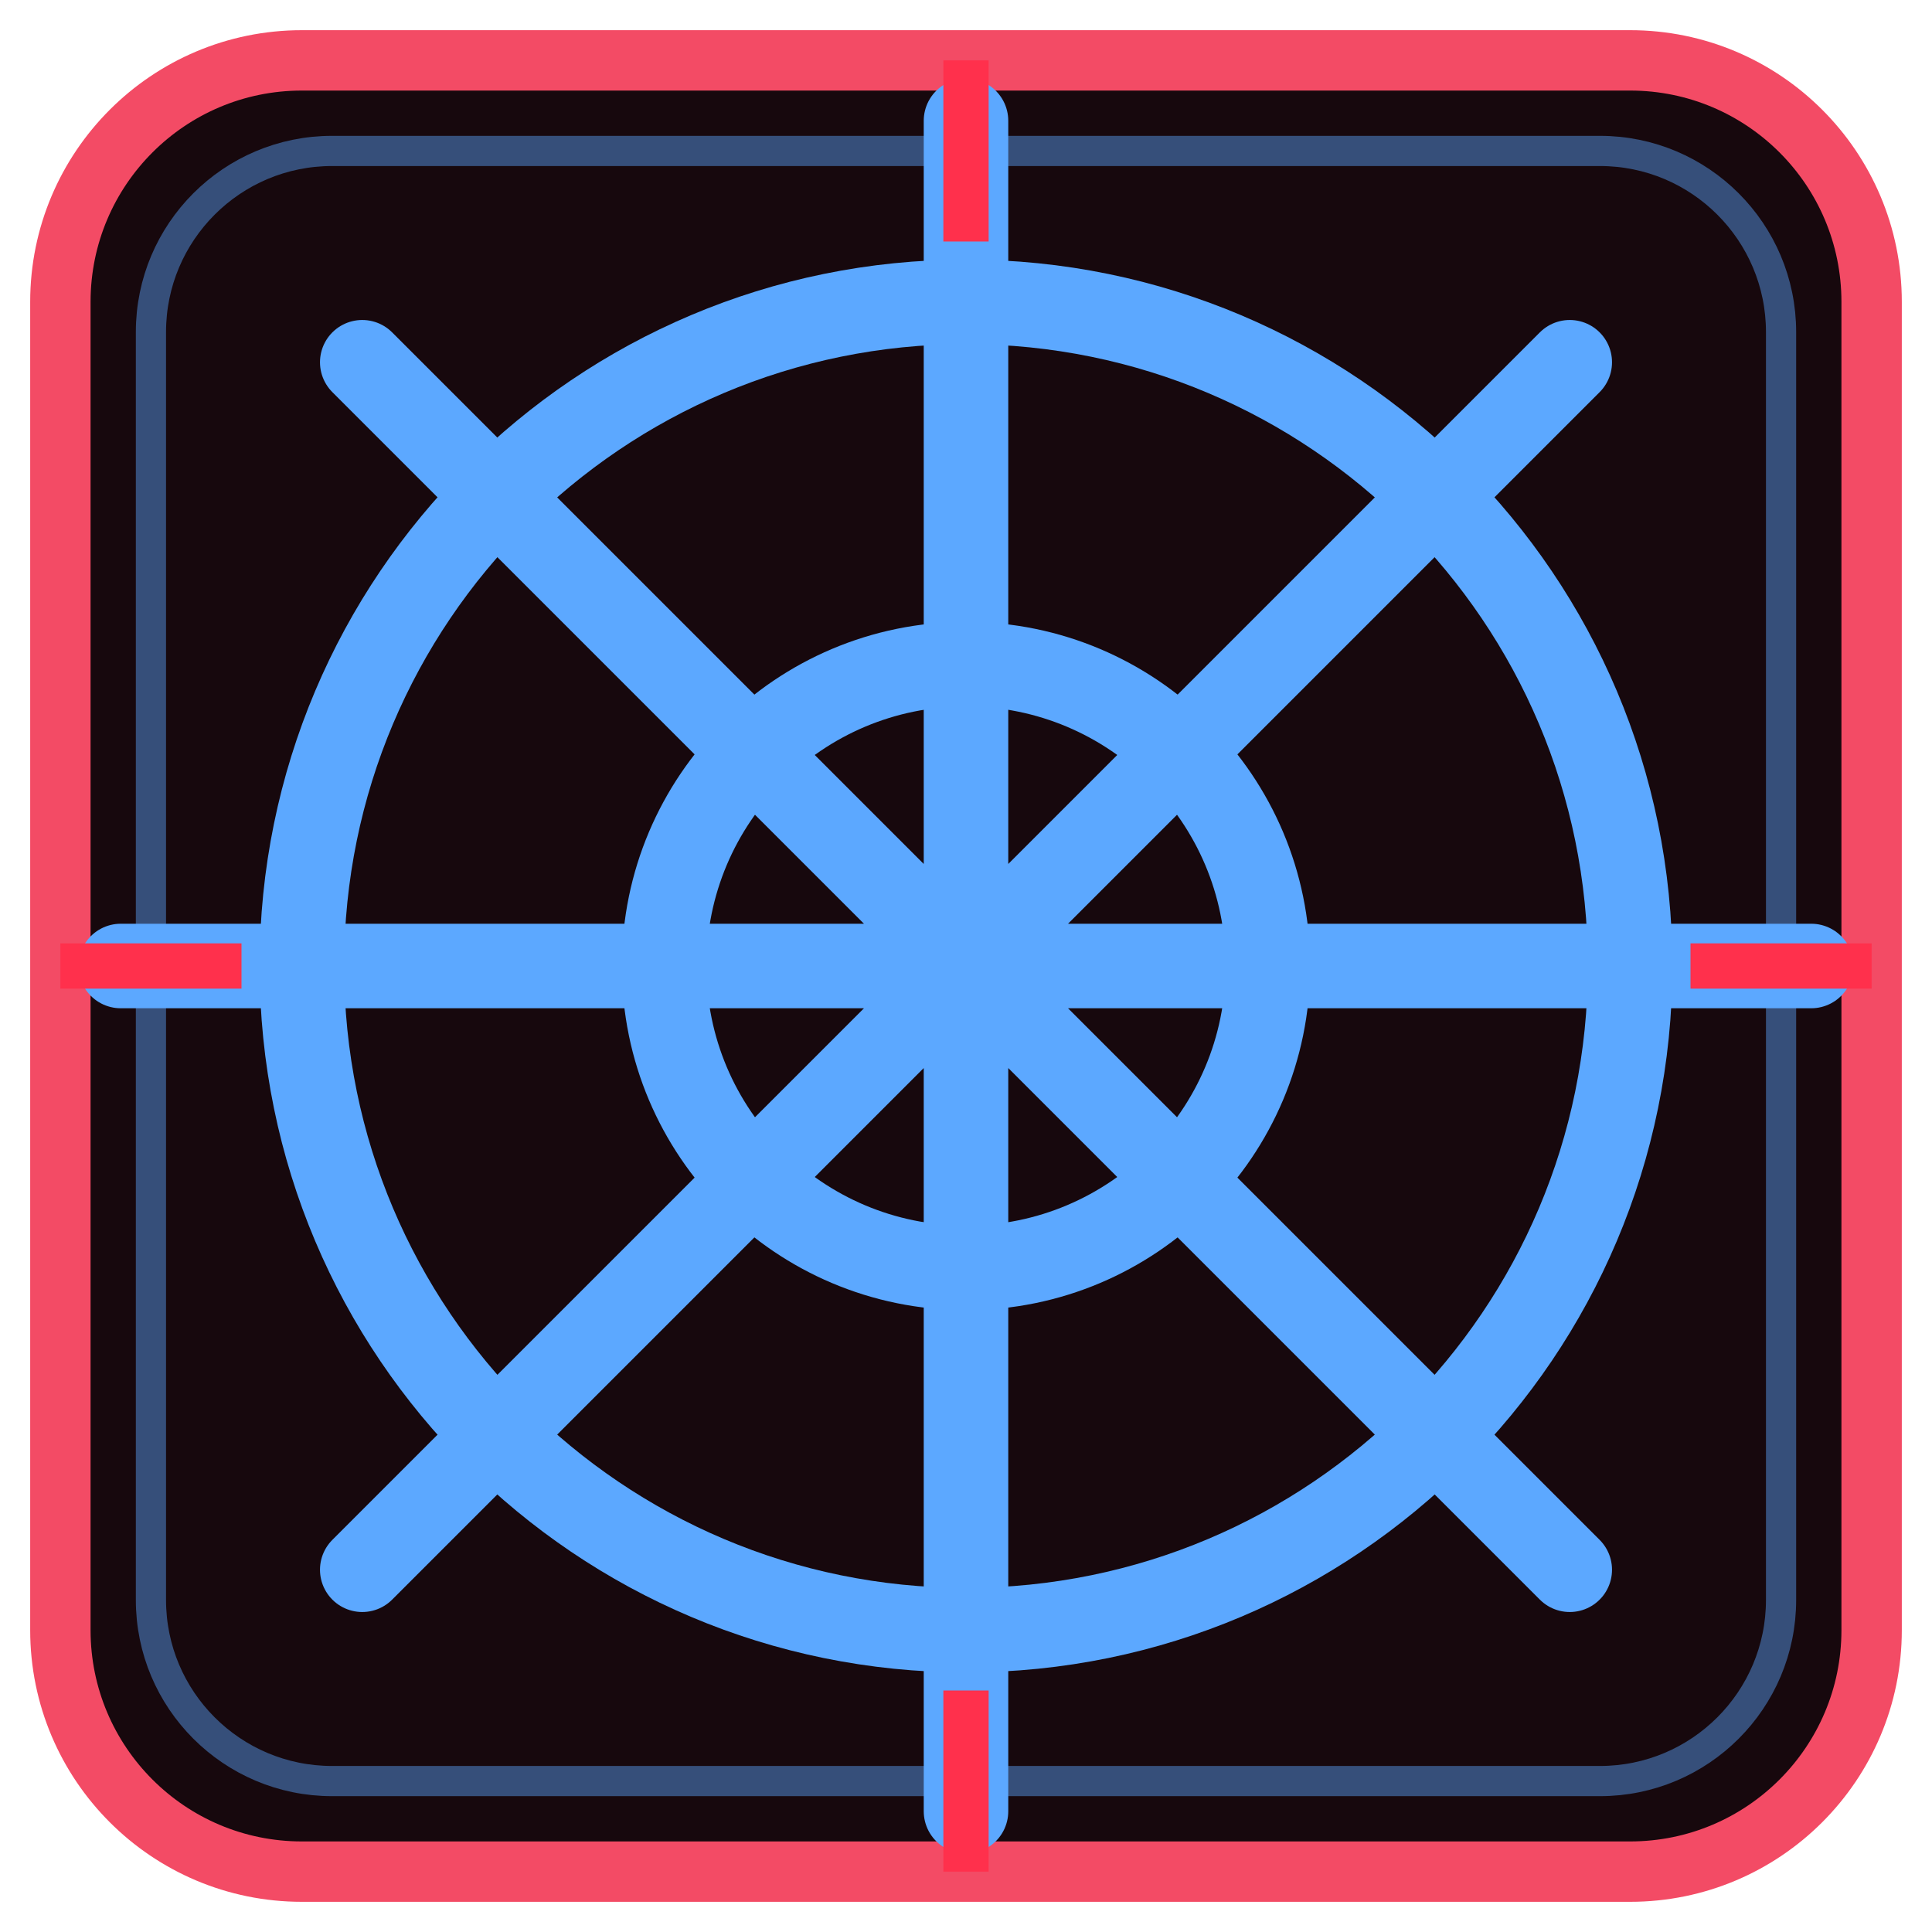
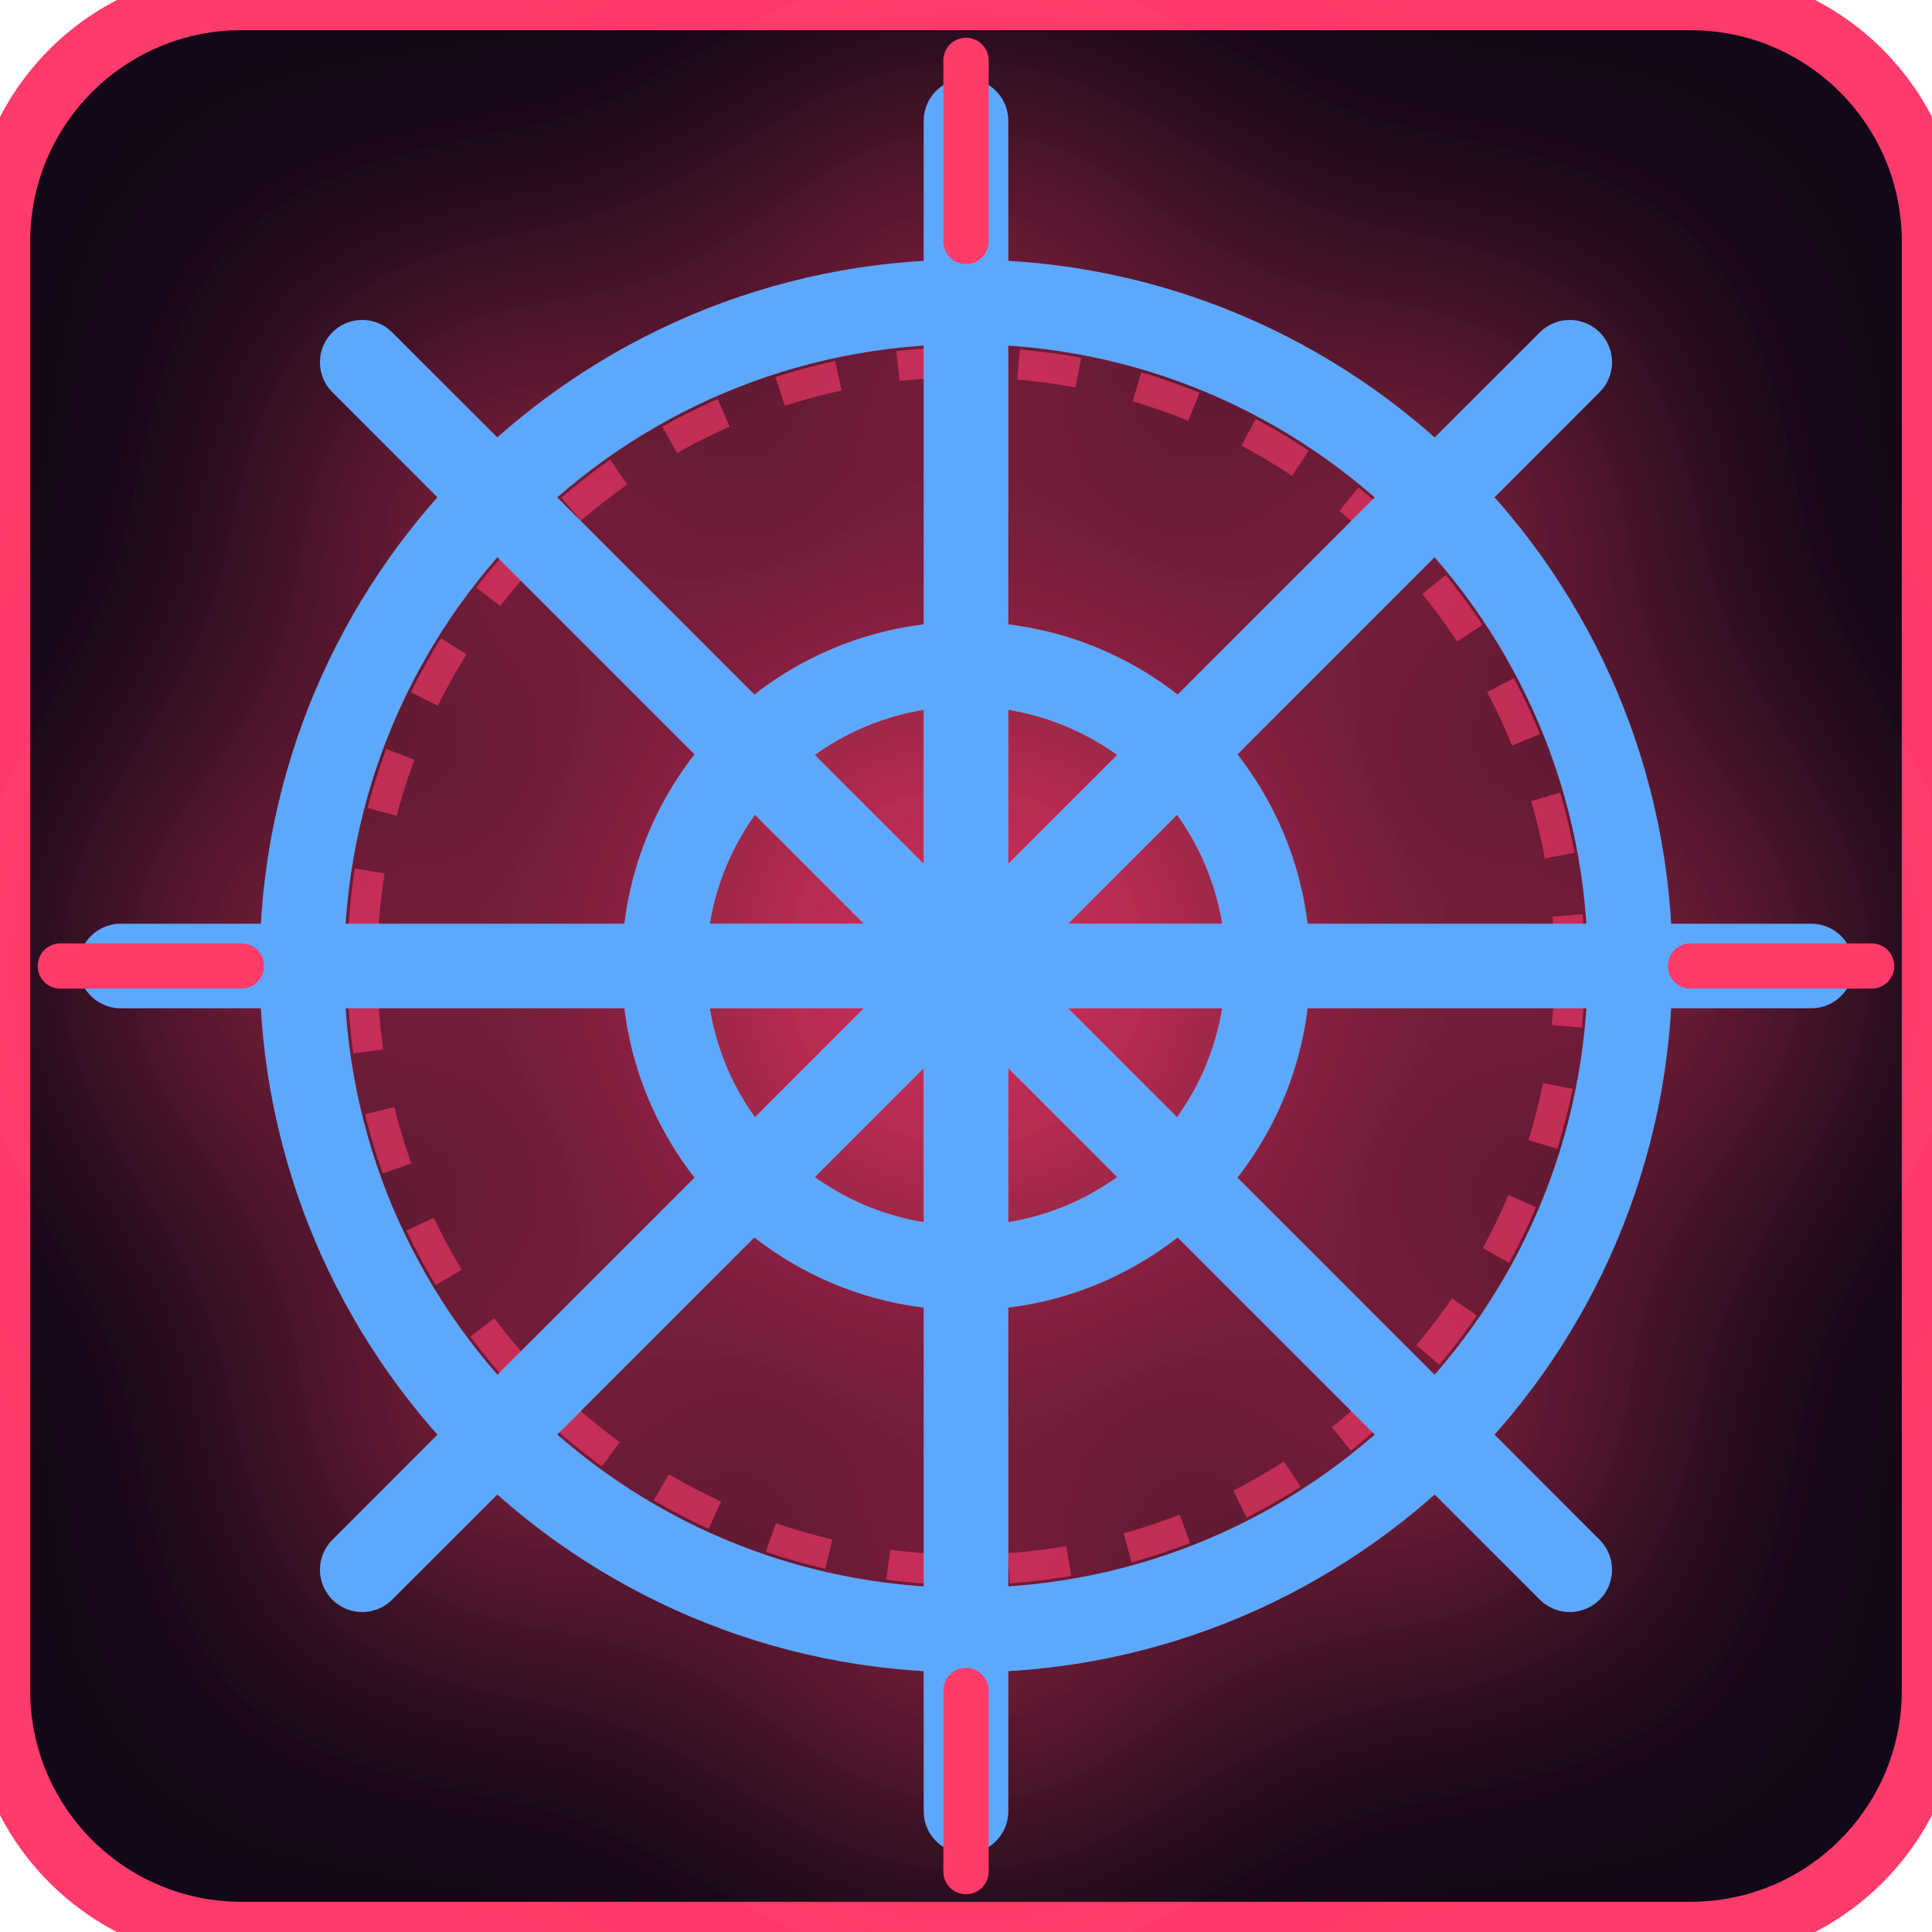
- <svg xmlns="http://www.w3.org/2000/svg" viewBox="0 0 64 64">
-   <rect x="2" y="2" width="60" height="60" rx="8" fill="#17080d" stroke="#f34b65" stroke-width="2" />
-   <rect x="5" y="5" width="54" height="54" rx="6" fill="none" stroke="#5ca8ff" stroke-opacity=".45" />
-   <g fill="none" stroke="#5ca8ff" stroke-width="2.8" stroke-linecap="round" stroke-linejoin="round">
-     <circle cx="32" cy="32" r="22" />
-     <circle cx="32" cy="32" r="10" />
-     <path d="M32 4V60 M4 32H60 M12 12L52 52 M52 12L12 52" />
+ <svg xmlns="http://www.w3.org/2000/svg" viewBox="0 0 128 128" width="128" height="128">
+   <rect width="128" height="128" rx="16" fill="#120817" stroke="#ff3b6b" stroke-width="4" />
+   <circle cx="64" cy="64" r="40" fill="none" stroke="#ff3b6b" stroke-width="2" stroke-dasharray="4,4" opacity="0.6" />
+   <g transform="scale(2)" fill="none" stroke="#ff3b6b" stroke-width="2.8" stroke-linecap="round" stroke-linejoin="round" filter="drop-shadow(0px 0px 5px #ff3b6b)">
+     <g fill="none" stroke="#5ca8ff" stroke-width="2.8" stroke-linecap="round" stroke-linejoin="round">
+       <circle cx="32" cy="32" r="22" />
+       <circle cx="32" cy="32" r="10" />
+       <path d="M32 4V60 M4 32H60 M12 12L52 52 M52 12L12 52" />
+     </g>
+     <path d="M32 2V8 M32 56V62 M2 32H8 M56 32H62" stroke="#ff3b6b" stroke-width="1.5" />
  </g>
-   <path d="M32 2V8 M32 56V62 M2 32H8 M56 32H62" stroke="#ff304c" stroke-width="1.5" />
</svg>
